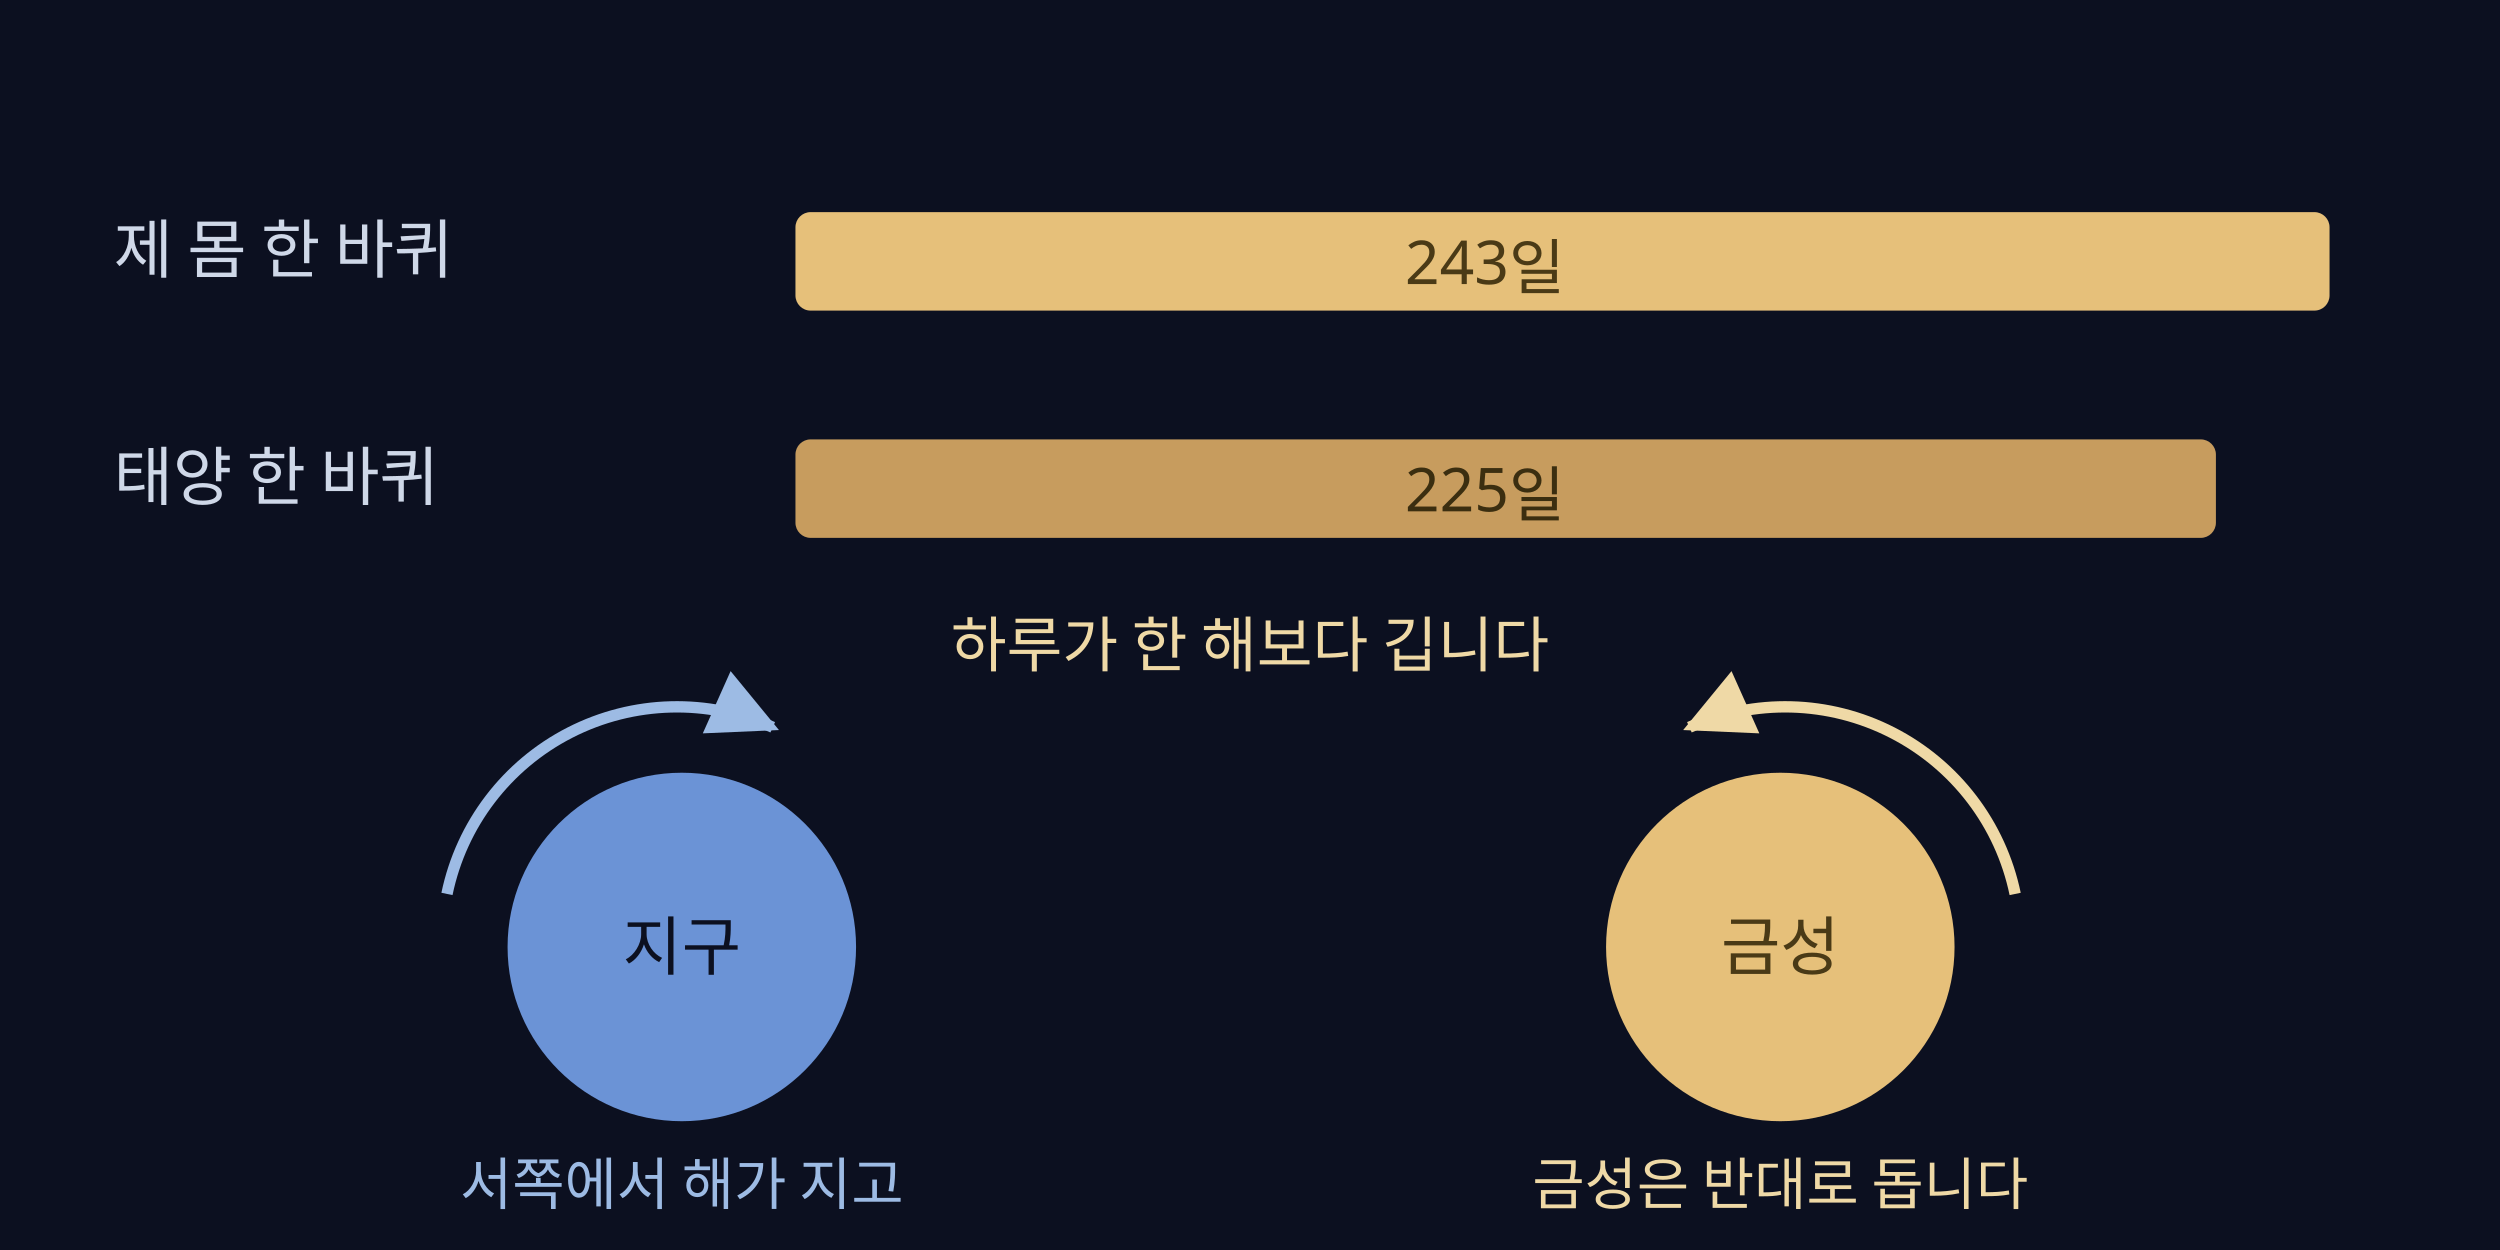
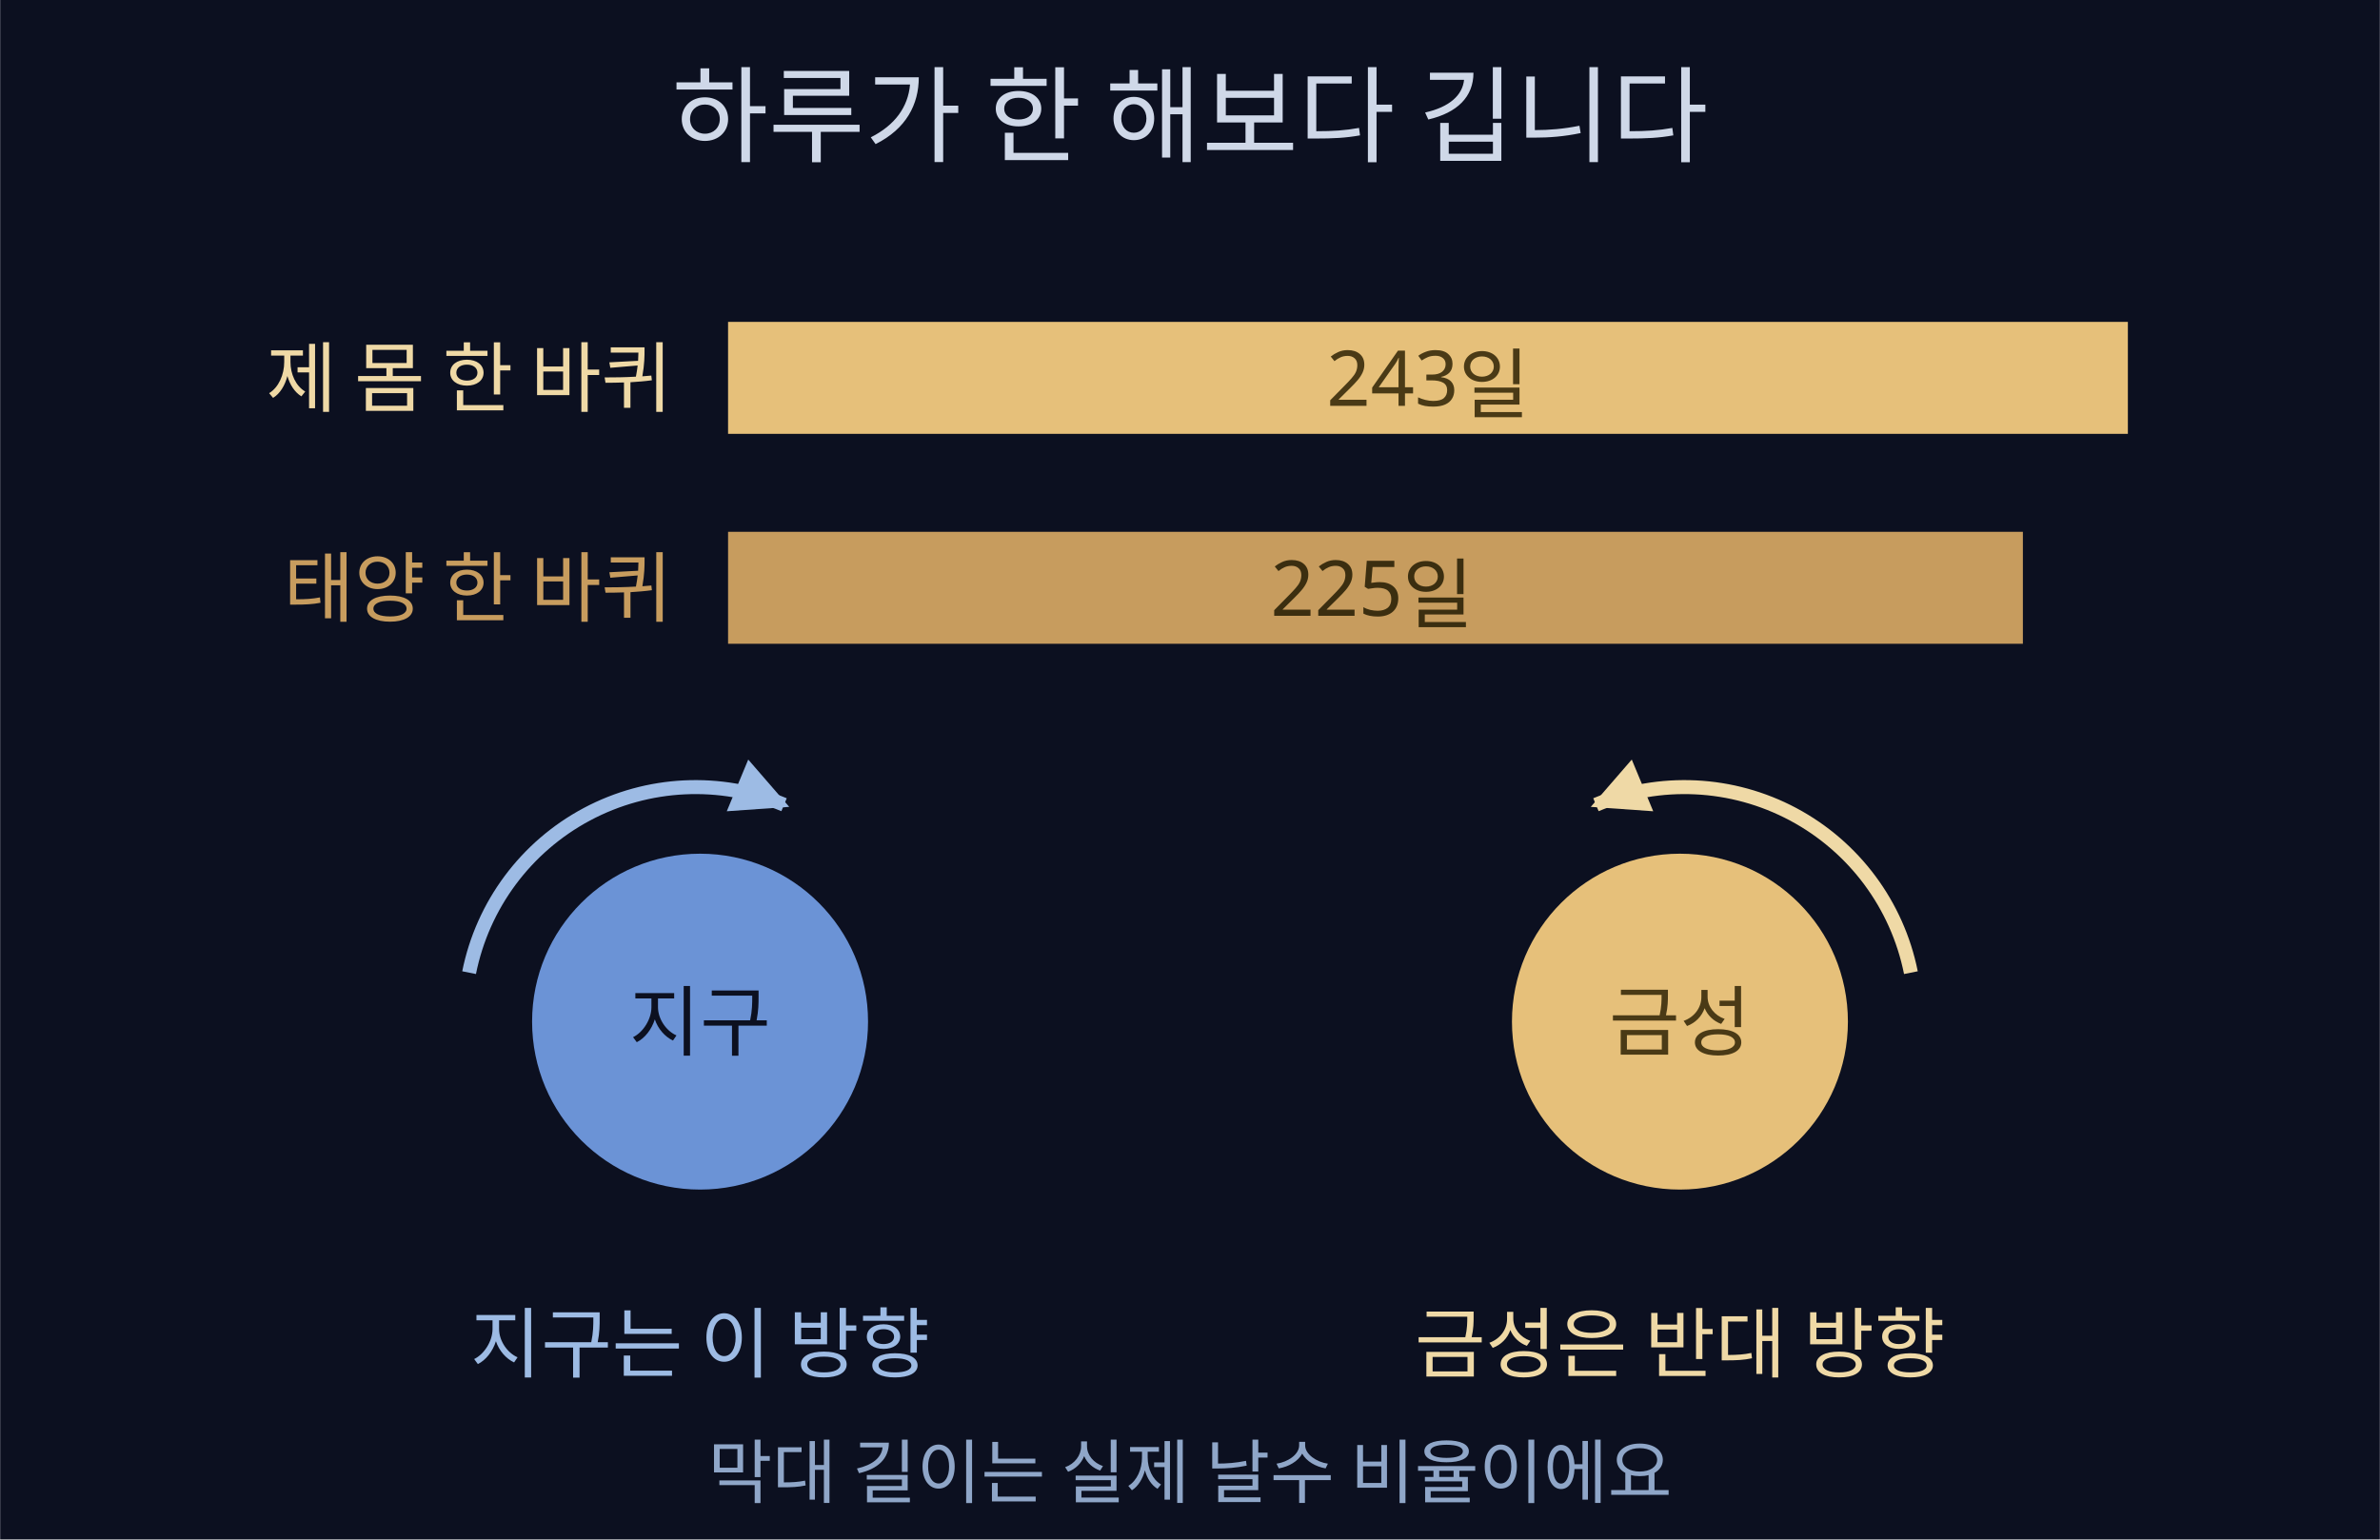
- <svg xmlns="http://www.w3.org/2000/svg" viewBox="0 0 660 330" width="660" height="330" role="img">
-   <rect width="660" height="330" fill="#0c1020" />
+ <svg xmlns="http://www.w3.org/2000/svg" viewBox="0 0 340 220" width="660" height="427" role="img">
+   <rect width="340" height="220" fill="#0c1020" />
  <defs>
-     <marker id="l" viewBox="0 0 10 10" refX="9" refY="5" markerWidth="6" markerHeight="6" orient="auto">
+     <marker id="ml" viewBox="0 0 10 10" refX="9" refY="5" markerWidth="4" markerHeight="4" orient="auto">
      <path d="M0,0 L10,5 L0,10 z" fill="#efd9a6" />
    </marker>
-     <marker id="r" viewBox="0 0 10 10" refX="9" refY="5" markerWidth="6" markerHeight="6" orient="auto">
+     <marker id="mr" viewBox="0 0 10 10" refX="9" refY="5" markerWidth="4" markerHeight="4" orient="auto">
      <path d="M0,0 L10,5 L0,10 z" fill="#9dbbe4" />
    </marker>
  </defs>
-   <text x="30" y="72" font-family="system-ui, sans-serif" font-size="17" fill="#cfd8e8">제 몸 한 바퀴</text>
-   <rect x="210" y="56" width="405" height="26" rx="4" fill="#e6c07a" />
-   <text x="392" y="75" text-anchor="middle" font-family="system-ui, sans-serif" font-size="16" fill="#4a3a16">243일</text>
-   <text x="30" y="132" font-family="system-ui, sans-serif" font-size="17" fill="#cfd8e8">태양 한 바퀴</text>
-   <rect x="210" y="116" width="375" height="26" rx="4" fill="#c79c5e" />
-   <text x="392" y="135" text-anchor="middle" font-family="system-ui, sans-serif" font-size="16" fill="#3b2e10">225일</text>
-   <text x="330" y="176" text-anchor="middle" font-family="system-ui, sans-serif" font-size="16" fill="#efd9a6">하루가 한 해보다 깁니다</text>
-   <g transform="translate(180,250)">
-     <circle r="46" fill="#6b93d6" />
-     <text y="6" text-anchor="middle" font-family="system-ui, sans-serif" font-size="17" fill="#0c1020">지구</text>
-     <path d="M-62,-14 A62,62 0 0 1 24,-58" fill="none" stroke="#9dbbe4" stroke-width="3" marker-end="url(#r)" />
+   <text x="170" y="22" text-anchor="middle" font-family="system-ui, sans-serif" font-size="15" fill="#cfd8e8">하루가 한 해보다 깁니다</text>
+   <text x="96" y="58" text-anchor="end" font-family="system-ui, sans-serif" font-size="11" fill="#efd9a6">제 몸 한 바퀴</text>
+   <rect x="104" y="46" width="200" height="16" fill="#e6c07a" />
+   <text x="204" y="58" text-anchor="middle" font-family="system-ui, sans-serif" font-size="11" fill="#4a3a16">243일</text>
+   <text x="96" y="88" text-anchor="end" font-family="system-ui, sans-serif" font-size="11" fill="#c79c5e">태양 한 바퀴</text>
+   <rect x="104" y="76" width="185" height="16" fill="#c79c5e" />
+   <text x="196" y="88" text-anchor="middle" font-family="system-ui, sans-serif" font-size="11" fill="#3b2e10">225일</text>
+   <g transform="translate(100,146)">
+     <circle r="24" fill="#6b93d6" />
+     <text y="4" text-anchor="middle" font-family="system-ui, sans-serif" font-size="11" fill="#0c1020">지구</text>
+     <path d="M-33,-7 A33,33 0 0 1 12,-31" fill="none" stroke="#9dbbe4" stroke-width="2" marker-end="url(#mr)" />
  </g>
-   <text x="180" y="318" text-anchor="middle" font-family="system-ui, sans-serif" font-size="15" fill="#9dbbe4">서쪽에서 해가 지고</text>
-   <g transform="translate(470,250)">
-     <circle r="46" fill="#e6c07a" />
-     <text y="6" text-anchor="middle" font-family="system-ui, sans-serif" font-size="17" fill="#4a3a16">금성</text>
-     <path d="M62,-14 A62,62 0 0 0 -24,-58" fill="none" stroke="#efd9a6" stroke-width="3" marker-end="url(#l)" />
+   <text x="100" y="196" text-anchor="middle" font-family="system-ui, sans-serif" font-size="11" fill="#9dbbe4">지구는 이 방향</text>
+   <g transform="translate(240,146)">
+     <circle r="24" fill="#e6c07a" />
+     <text y="4" text-anchor="middle" font-family="system-ui, sans-serif" font-size="11" fill="#4a3a16">금성</text>
+     <path d="M33,-7 A33,33 0 0 0 -12,-31" fill="none" stroke="#efd9a6" stroke-width="2" marker-end="url(#ml)" />
  </g>
-   <text x="470" y="318" text-anchor="middle" font-family="system-ui, sans-serif" font-size="15" fill="#efd9a6">금성은 반대로 돕니다</text>
+   <text x="240" y="196" text-anchor="middle" font-family="system-ui, sans-serif" font-size="11" fill="#efd9a6">금성은 반대 방향</text>
+   <text x="170" y="214" text-anchor="middle" font-family="system-ui, sans-serif" font-size="10" fill="#8fa6c8">막대 길이는 실제 날수 비율이에요</text>
</svg>
